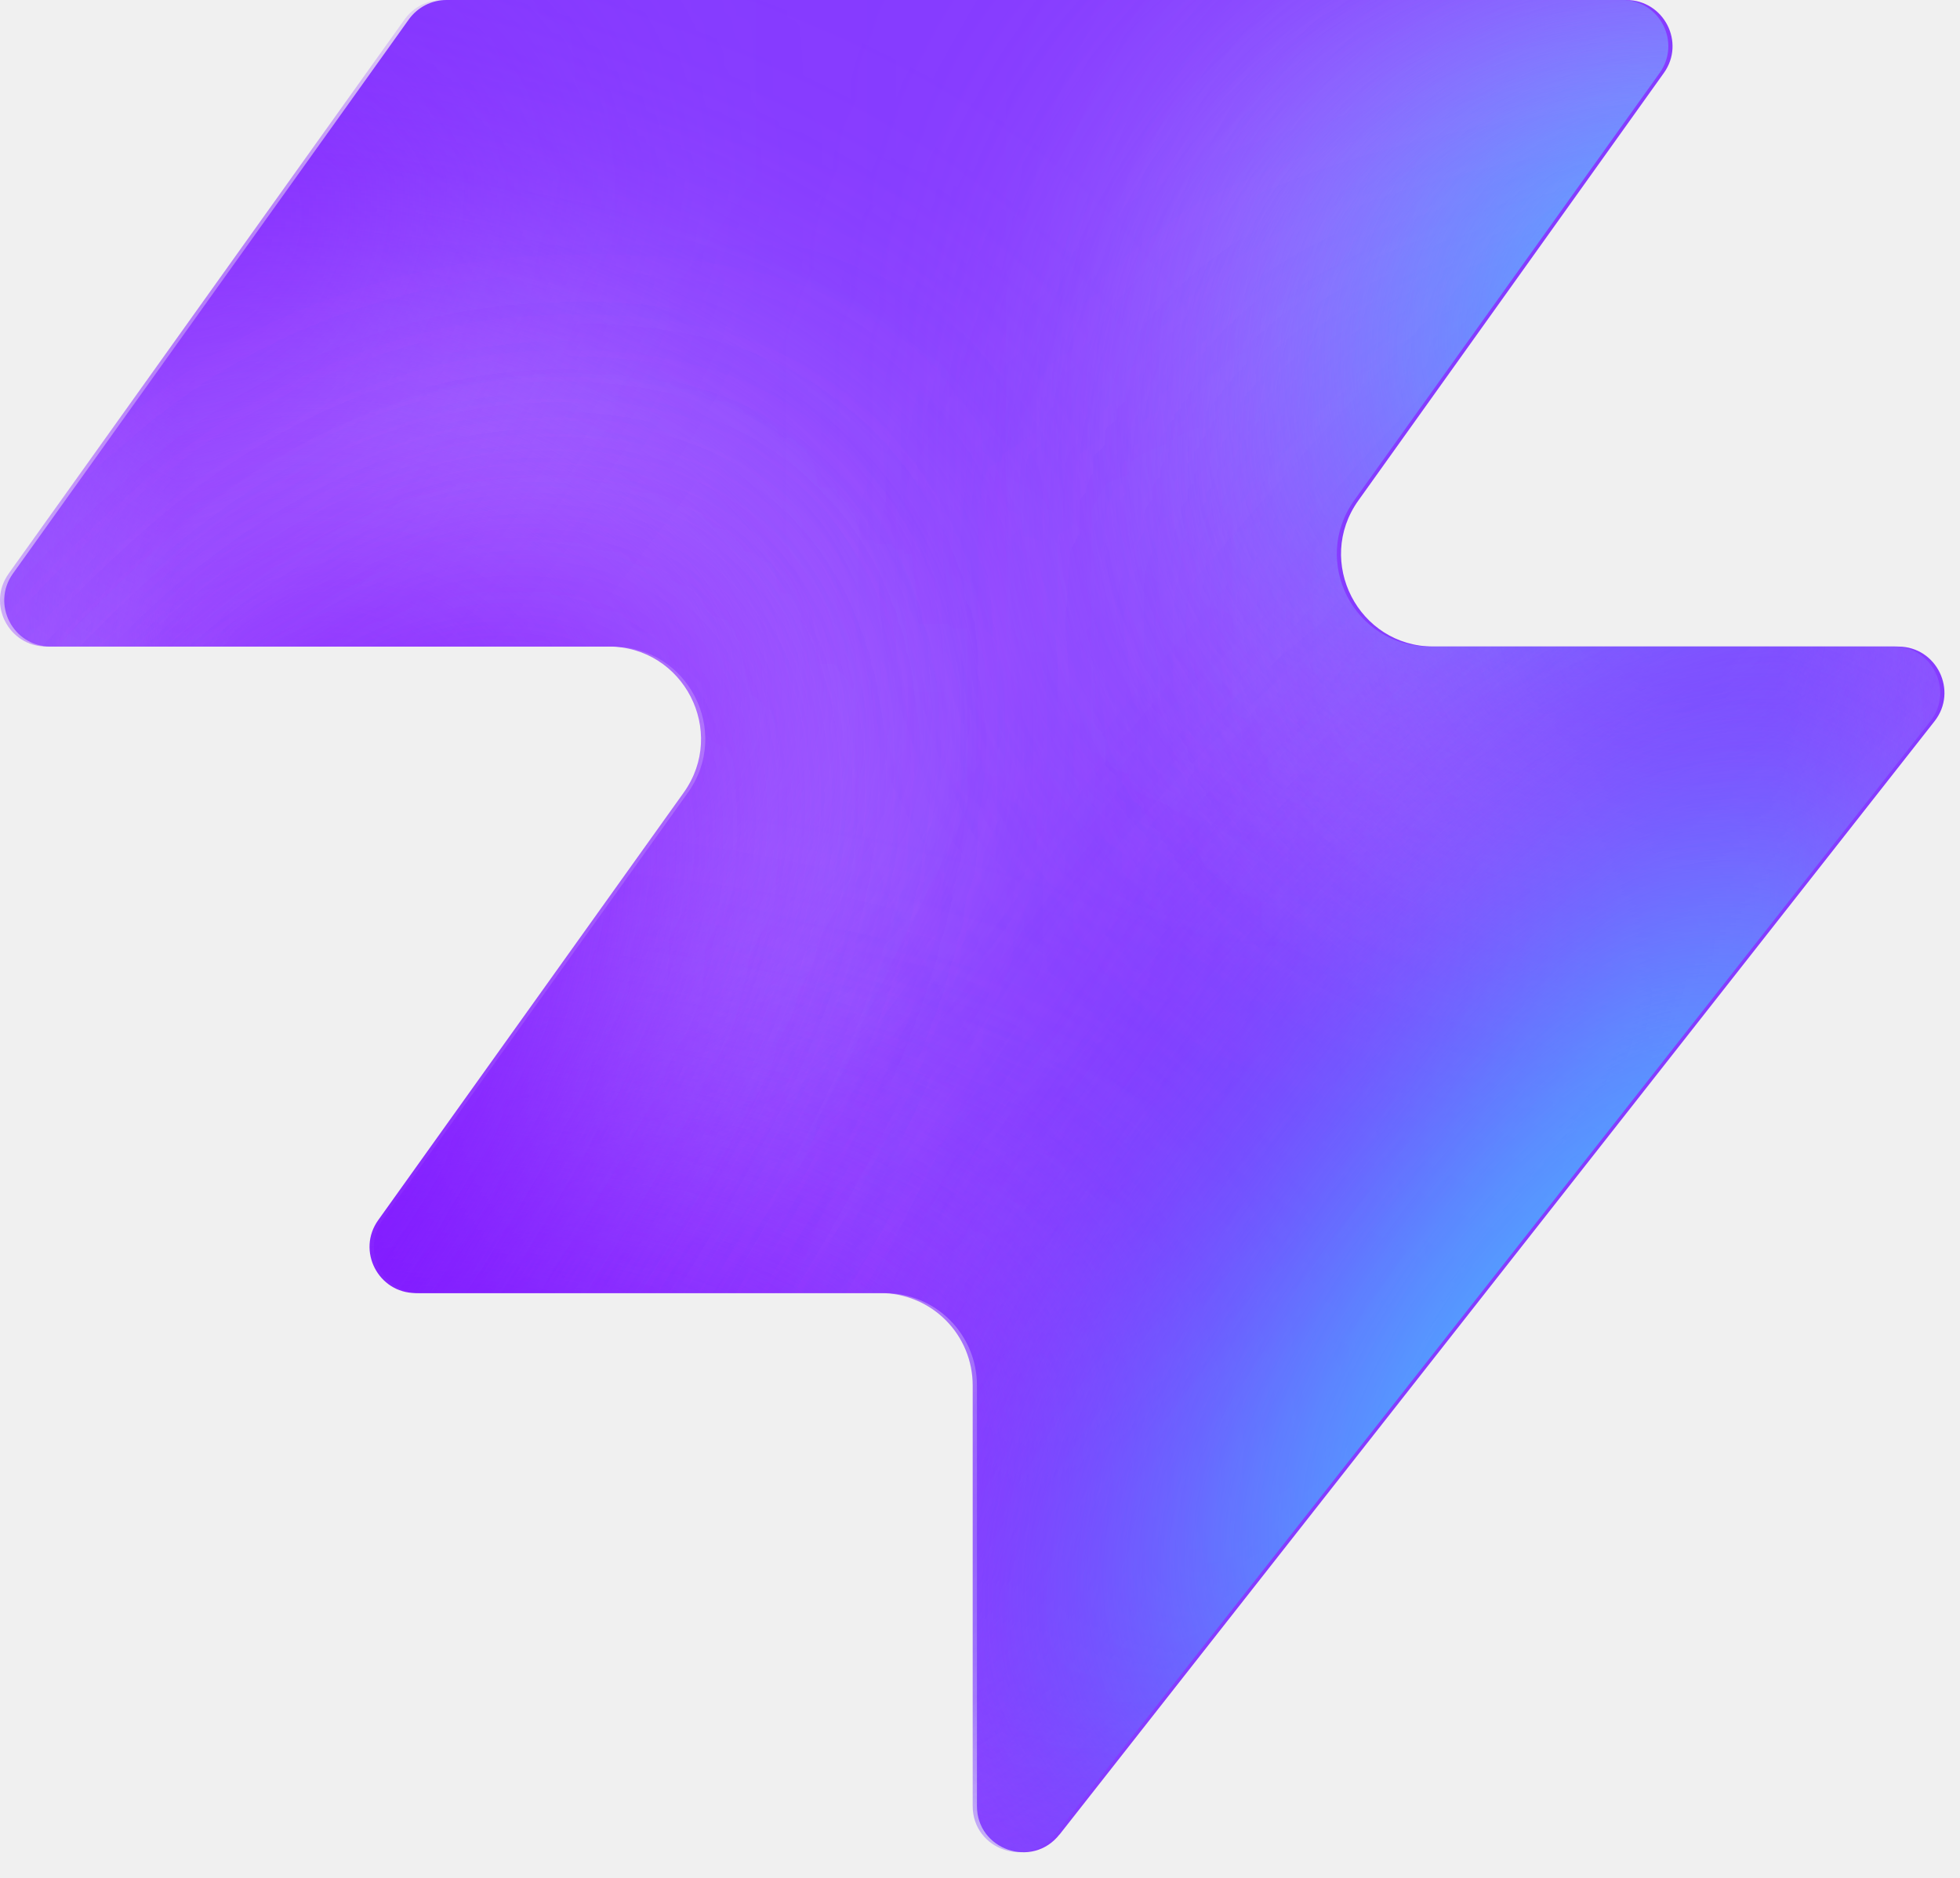
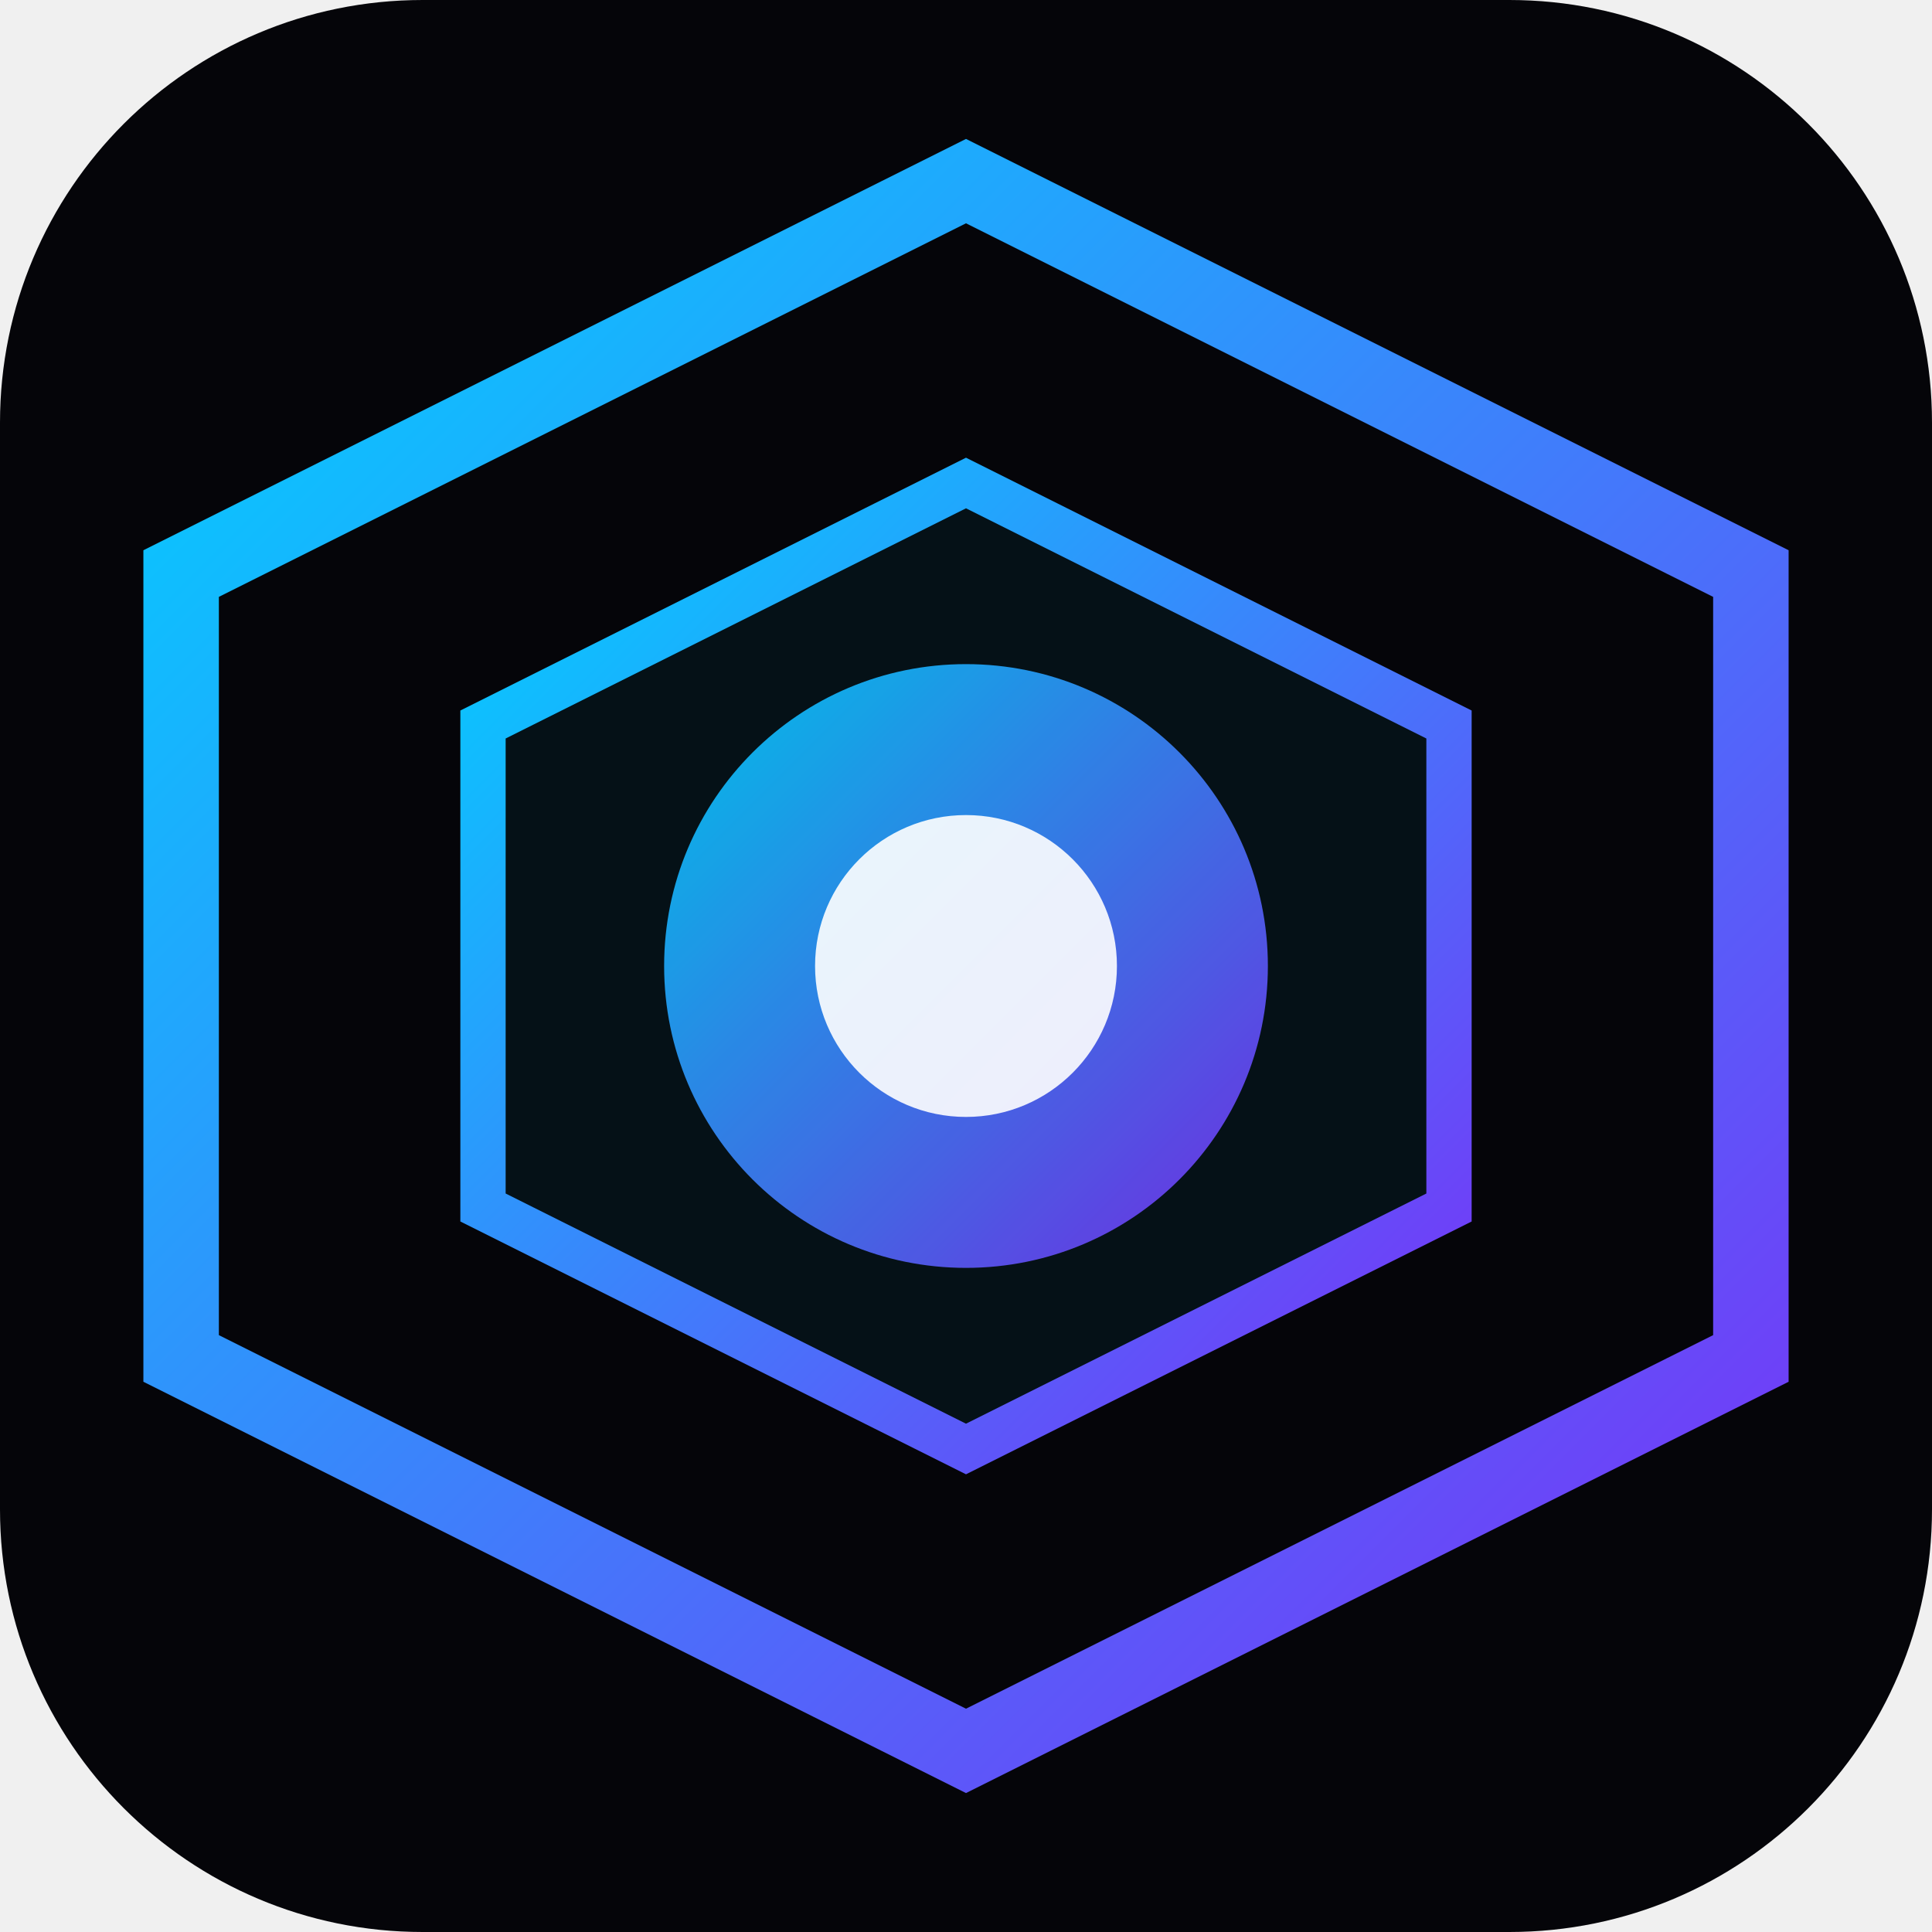
- <svg xmlns="http://www.w3.org/2000/svg" width="48" height="46" fill="none" viewBox="0 0 48 46">
-   <path fill="#863bff" d="M25.946 44.938c-.664.845-2.021.375-2.021-.698V33.937a2.26 2.26 0 0 0-2.262-2.262H10.287c-.92 0-1.456-1.04-.92-1.788l7.48-10.471c1.07-1.497 0-3.578-1.842-3.578H1.237c-.92 0-1.456-1.04-.92-1.788L10.013.474c.214-.297.556-.474.92-.474h28.894c.92 0 1.456 1.04.92 1.788l-7.48 10.471c-1.07 1.498 0 3.579 1.842 3.579h11.377c.943 0 1.473 1.088.89 1.83L25.947 44.94z" style="fill:#863bff;fill:color(display-p3 .525 .23 1);fill-opacity:1" />
-   <mask id="a" width="48" height="46" x="0" y="0" maskUnits="userSpaceOnUse" style="mask-type:alpha">
-     <path fill="#000" d="M25.842 44.938c-.664.844-2.021.375-2.021-.698V33.937a2.26 2.26 0 0 0-2.262-2.262H10.183c-.92 0-1.456-1.04-.92-1.788l7.48-10.471c1.07-1.498 0-3.579-1.842-3.579H1.133c-.92 0-1.456-1.04-.92-1.787L9.91.473c.214-.297.556-.474.92-.474h28.894c.92 0 1.456 1.04.92 1.788l-7.48 10.471c-1.07 1.498 0 3.578 1.842 3.578h11.377c.943 0 1.473 1.088.89 1.832L25.843 44.94z" style="fill:#000;fill-opacity:1" />
-   </mask>
-   <g mask="url(#a)">
-     <g filter="url(#b)">
-       <ellipse cx="5.508" cy="14.704" fill="#ede6ff" rx="5.508" ry="14.704" style="fill:#ede6ff;fill:color(display-p3 .927 .903 1);fill-opacity:1" transform="matrix(.00324 1 1 -.00324 -4.47 31.516)" />
-     </g>
-     <g filter="url(#c)">
-       <ellipse cx="10.399" cy="29.851" fill="#ede6ff" rx="10.399" ry="29.851" style="fill:#ede6ff;fill:color(display-p3 .927 .903 1);fill-opacity:1" transform="matrix(.00324 1 1 -.00324 -39.328 7.883)" />
-     </g>
-     <g filter="url(#d)">
-       <ellipse cx="5.508" cy="30.487" fill="#7e14ff" rx="5.508" ry="30.487" style="fill:#7e14ff;fill:color(display-p3 .492 .077 1);fill-opacity:1" transform="rotate(89.814 -25.913 -14.639)scale(1 -1)" />
-     </g>
-     <g filter="url(#e)">
-       <ellipse cx="5.508" cy="30.599" fill="#7e14ff" rx="5.508" ry="30.599" style="fill:#7e14ff;fill:color(display-p3 .492 .077 1);fill-opacity:1" transform="rotate(89.814 -32.644 -3.334)scale(1 -1)" />
-     </g>
-     <g filter="url(#f)">
-       <ellipse cx="5.508" cy="30.599" fill="#7e14ff" rx="5.508" ry="30.599" style="fill:#7e14ff;fill:color(display-p3 .492 .077 1);fill-opacity:1" transform="matrix(.00324 1 1 -.00324 -34.34 30.47)" />
-     </g>
-     <g filter="url(#g)">
-       <ellipse cx="14.072" cy="22.078" fill="#ede6ff" rx="14.072" ry="22.078" style="fill:#ede6ff;fill:color(display-p3 .927 .903 1);fill-opacity:1" transform="rotate(93.35 24.506 48.493)scale(-1 1)" />
-     </g>
-     <g filter="url(#h)">
-       <ellipse cx="3.47" cy="21.501" fill="#7e14ff" rx="3.47" ry="21.501" style="fill:#7e14ff;fill:color(display-p3 .492 .077 1);fill-opacity:1" transform="rotate(89.009 28.708 47.59)scale(-1 1)" />
-     </g>
-     <g filter="url(#i)">
-       <ellipse cx="3.47" cy="21.501" fill="#7e14ff" rx="3.47" ry="21.501" style="fill:#7e14ff;fill:color(display-p3 .492 .077 1);fill-opacity:1" transform="rotate(89.009 28.708 47.59)scale(-1 1)" />
-     </g>
-     <g filter="url(#j)">
-       <ellipse cx=".387" cy="8.972" fill="#7e14ff" rx="4.407" ry="29.108" style="fill:#7e14ff;fill:color(display-p3 .492 .077 1);fill-opacity:1" transform="rotate(39.51 .387 8.972)" />
-     </g>
-     <g filter="url(#k)">
-       <ellipse cx="47.523" cy="-6.092" fill="#7e14ff" rx="4.407" ry="29.108" style="fill:#7e14ff;fill:color(display-p3 .492 .077 1);fill-opacity:1" transform="rotate(37.892 47.523 -6.092)" />
-     </g>
-     <g filter="url(#l)">
-       <ellipse cx="41.412" cy="6.333" fill="#47bfff" rx="5.971" ry="9.665" style="fill:#47bfff;fill:color(display-p3 .28 .748 1);fill-opacity:1" transform="rotate(37.892 41.412 6.333)" />
-     </g>
-     <g filter="url(#m)">
-       <ellipse cx="-1.879" cy="38.332" fill="#7e14ff" rx="4.407" ry="29.108" style="fill:#7e14ff;fill:color(display-p3 .492 .077 1);fill-opacity:1" transform="rotate(37.892 -1.88 38.332)" />
-     </g>
-     <g filter="url(#n)">
-       <ellipse cx="-1.879" cy="38.332" fill="#7e14ff" rx="4.407" ry="29.108" style="fill:#7e14ff;fill:color(display-p3 .492 .077 1);fill-opacity:1" transform="rotate(37.892 -1.88 38.332)" />
-     </g>
-     <g filter="url(#o)">
-       <ellipse cx="35.651" cy="29.907" fill="#7e14ff" rx="4.407" ry="29.108" style="fill:#7e14ff;fill:color(display-p3 .492 .077 1);fill-opacity:1" transform="rotate(37.892 35.651 29.907)" />
-     </g>
-     <g filter="url(#p)">
-       <ellipse cx="38.418" cy="32.4" fill="#47bfff" rx="5.971" ry="15.297" style="fill:#47bfff;fill:color(display-p3 .28 .748 1);fill-opacity:1" transform="rotate(37.892 38.418 32.4)" />
-     </g>
-   </g>
+ <svg xmlns="http://www.w3.org/2000/svg" viewBox="0 0 64 64" fill="none">
  <defs>
-     <filter id="b" width="60.045" height="41.654" x="-19.77" y="16.149" color-interpolation-filters="sRGB" filterUnits="userSpaceOnUse">
-       <feFlood flood-opacity="0" result="BackgroundImageFix" />
-       <feBlend in="SourceGraphic" in2="BackgroundImageFix" result="shape" />
-       <feGaussianBlur result="effect1_foregroundBlur_2002_17158" stdDeviation="7.659" />
-     </filter>
-     <filter id="c" width="90.34" height="51.437" x="-54.613" y="-7.533" color-interpolation-filters="sRGB" filterUnits="userSpaceOnUse">
-       <feFlood flood-opacity="0" result="BackgroundImageFix" />
-       <feBlend in="SourceGraphic" in2="BackgroundImageFix" result="shape" />
-       <feGaussianBlur result="effect1_foregroundBlur_2002_17158" stdDeviation="7.659" />
-     </filter>
-     <filter id="d" width="79.355" height="29.4" x="-49.64" y="2.03" color-interpolation-filters="sRGB" filterUnits="userSpaceOnUse">
-       <feFlood flood-opacity="0" result="BackgroundImageFix" />
-       <feBlend in="SourceGraphic" in2="BackgroundImageFix" result="shape" />
-       <feGaussianBlur result="effect1_foregroundBlur_2002_17158" stdDeviation="4.596" />
-     </filter>
-     <filter id="e" width="79.579" height="29.4" x="-45.045" y="20.029" color-interpolation-filters="sRGB" filterUnits="userSpaceOnUse">
-       <feFlood flood-opacity="0" result="BackgroundImageFix" />
-       <feBlend in="SourceGraphic" in2="BackgroundImageFix" result="shape" />
-       <feGaussianBlur result="effect1_foregroundBlur_2002_17158" stdDeviation="4.596" />
-     </filter>
-     <filter id="f" width="79.579" height="29.4" x="-43.513" y="21.178" color-interpolation-filters="sRGB" filterUnits="userSpaceOnUse">
-       <feFlood flood-opacity="0" result="BackgroundImageFix" />
-       <feBlend in="SourceGraphic" in2="BackgroundImageFix" result="shape" />
-       <feGaussianBlur result="effect1_foregroundBlur_2002_17158" stdDeviation="4.596" />
-     </filter>
-     <filter id="g" width="74.749" height="58.852" x="15.756" y="-17.901" color-interpolation-filters="sRGB" filterUnits="userSpaceOnUse">
-       <feFlood flood-opacity="0" result="BackgroundImageFix" />
-       <feBlend in="SourceGraphic" in2="BackgroundImageFix" result="shape" />
-       <feGaussianBlur result="effect1_foregroundBlur_2002_17158" stdDeviation="7.659" />
-     </filter>
-     <filter id="h" width="61.377" height="25.362" x="23.548" y="2.284" color-interpolation-filters="sRGB" filterUnits="userSpaceOnUse">
-       <feFlood flood-opacity="0" result="BackgroundImageFix" />
-       <feBlend in="SourceGraphic" in2="BackgroundImageFix" result="shape" />
-       <feGaussianBlur result="effect1_foregroundBlur_2002_17158" stdDeviation="4.596" />
-     </filter>
-     <filter id="i" width="61.377" height="25.362" x="23.548" y="2.284" color-interpolation-filters="sRGB" filterUnits="userSpaceOnUse">
-       <feFlood flood-opacity="0" result="BackgroundImageFix" />
-       <feBlend in="SourceGraphic" in2="BackgroundImageFix" result="shape" />
-       <feGaussianBlur result="effect1_foregroundBlur_2002_17158" stdDeviation="4.596" />
-     </filter>
-     <filter id="j" width="56.045" height="63.649" x="-27.636" y="-22.853" color-interpolation-filters="sRGB" filterUnits="userSpaceOnUse">
-       <feFlood flood-opacity="0" result="BackgroundImageFix" />
-       <feBlend in="SourceGraphic" in2="BackgroundImageFix" result="shape" />
-       <feGaussianBlur result="effect1_foregroundBlur_2002_17158" stdDeviation="4.596" />
-     </filter>
-     <filter id="k" width="54.814" height="64.646" x="20.116" y="-38.415" color-interpolation-filters="sRGB" filterUnits="userSpaceOnUse">
-       <feFlood flood-opacity="0" result="BackgroundImageFix" />
-       <feBlend in="SourceGraphic" in2="BackgroundImageFix" result="shape" />
-       <feGaussianBlur result="effect1_foregroundBlur_2002_17158" stdDeviation="4.596" />
-     </filter>
-     <filter id="l" width="33.541" height="35.313" x="24.641" y="-11.323" color-interpolation-filters="sRGB" filterUnits="userSpaceOnUse">
-       <feFlood flood-opacity="0" result="BackgroundImageFix" />
-       <feBlend in="SourceGraphic" in2="BackgroundImageFix" result="shape" />
-       <feGaussianBlur result="effect1_foregroundBlur_2002_17158" stdDeviation="4.596" />
-     </filter>
-     <filter id="m" width="54.814" height="64.646" x="-29.286" y="6.009" color-interpolation-filters="sRGB" filterUnits="userSpaceOnUse">
-       <feFlood flood-opacity="0" result="BackgroundImageFix" />
-       <feBlend in="SourceGraphic" in2="BackgroundImageFix" result="shape" />
-       <feGaussianBlur result="effect1_foregroundBlur_2002_17158" stdDeviation="4.596" />
-     </filter>
-     <filter id="n" width="54.814" height="64.646" x="-29.286" y="6.009" color-interpolation-filters="sRGB" filterUnits="userSpaceOnUse">
-       <feFlood flood-opacity="0" result="BackgroundImageFix" />
-       <feBlend in="SourceGraphic" in2="BackgroundImageFix" result="shape" />
-       <feGaussianBlur result="effect1_foregroundBlur_2002_17158" stdDeviation="4.596" />
-     </filter>
-     <filter id="o" width="54.814" height="64.646" x="8.244" y="-2.416" color-interpolation-filters="sRGB" filterUnits="userSpaceOnUse">
-       <feFlood flood-opacity="0" result="BackgroundImageFix" />
-       <feBlend in="SourceGraphic" in2="BackgroundImageFix" result="shape" />
-       <feGaussianBlur result="effect1_foregroundBlur_2002_17158" stdDeviation="4.596" />
-     </filter>
-     <filter id="p" width="39.409" height="43.623" x="18.713" y="10.588" color-interpolation-filters="sRGB" filterUnits="userSpaceOnUse">
-       <feFlood flood-opacity="0" result="BackgroundImageFix" />
-       <feBlend in="SourceGraphic" in2="BackgroundImageFix" result="shape" />
-       <feGaussianBlur result="effect1_foregroundBlur_2002_17158" stdDeviation="4.596" />
-     </filter>
+     <linearGradient id="g1" x1="0%" y1="0%" x2="100%" y2="100%">
+       <stop offset="0%" stop-color="#00d2ff" />
+       <stop offset="100%" stop-color="#7b2ff7" />
+     </linearGradient>
  </defs>
+   <rect width="64" height="64" rx="14" fill="#050509" />
+   <polygon points="32,6 58,19 58,45 32,58 6,45 6,19" stroke="url(#g1)" stroke-width="2.5" fill="none" />
+   <polygon points="32,16 48,24 48,40 32,48 16,40 16,24" stroke="url(#g1)" stroke-width="1.5" fill="rgba(0,210,255,0.06)" />
+   <circle cx="32" cy="32" r="10" fill="url(#g1)" opacity="0.9" />
+   <circle cx="32" cy="32" r="5" fill="#fff" opacity="0.9" />
</svg>
